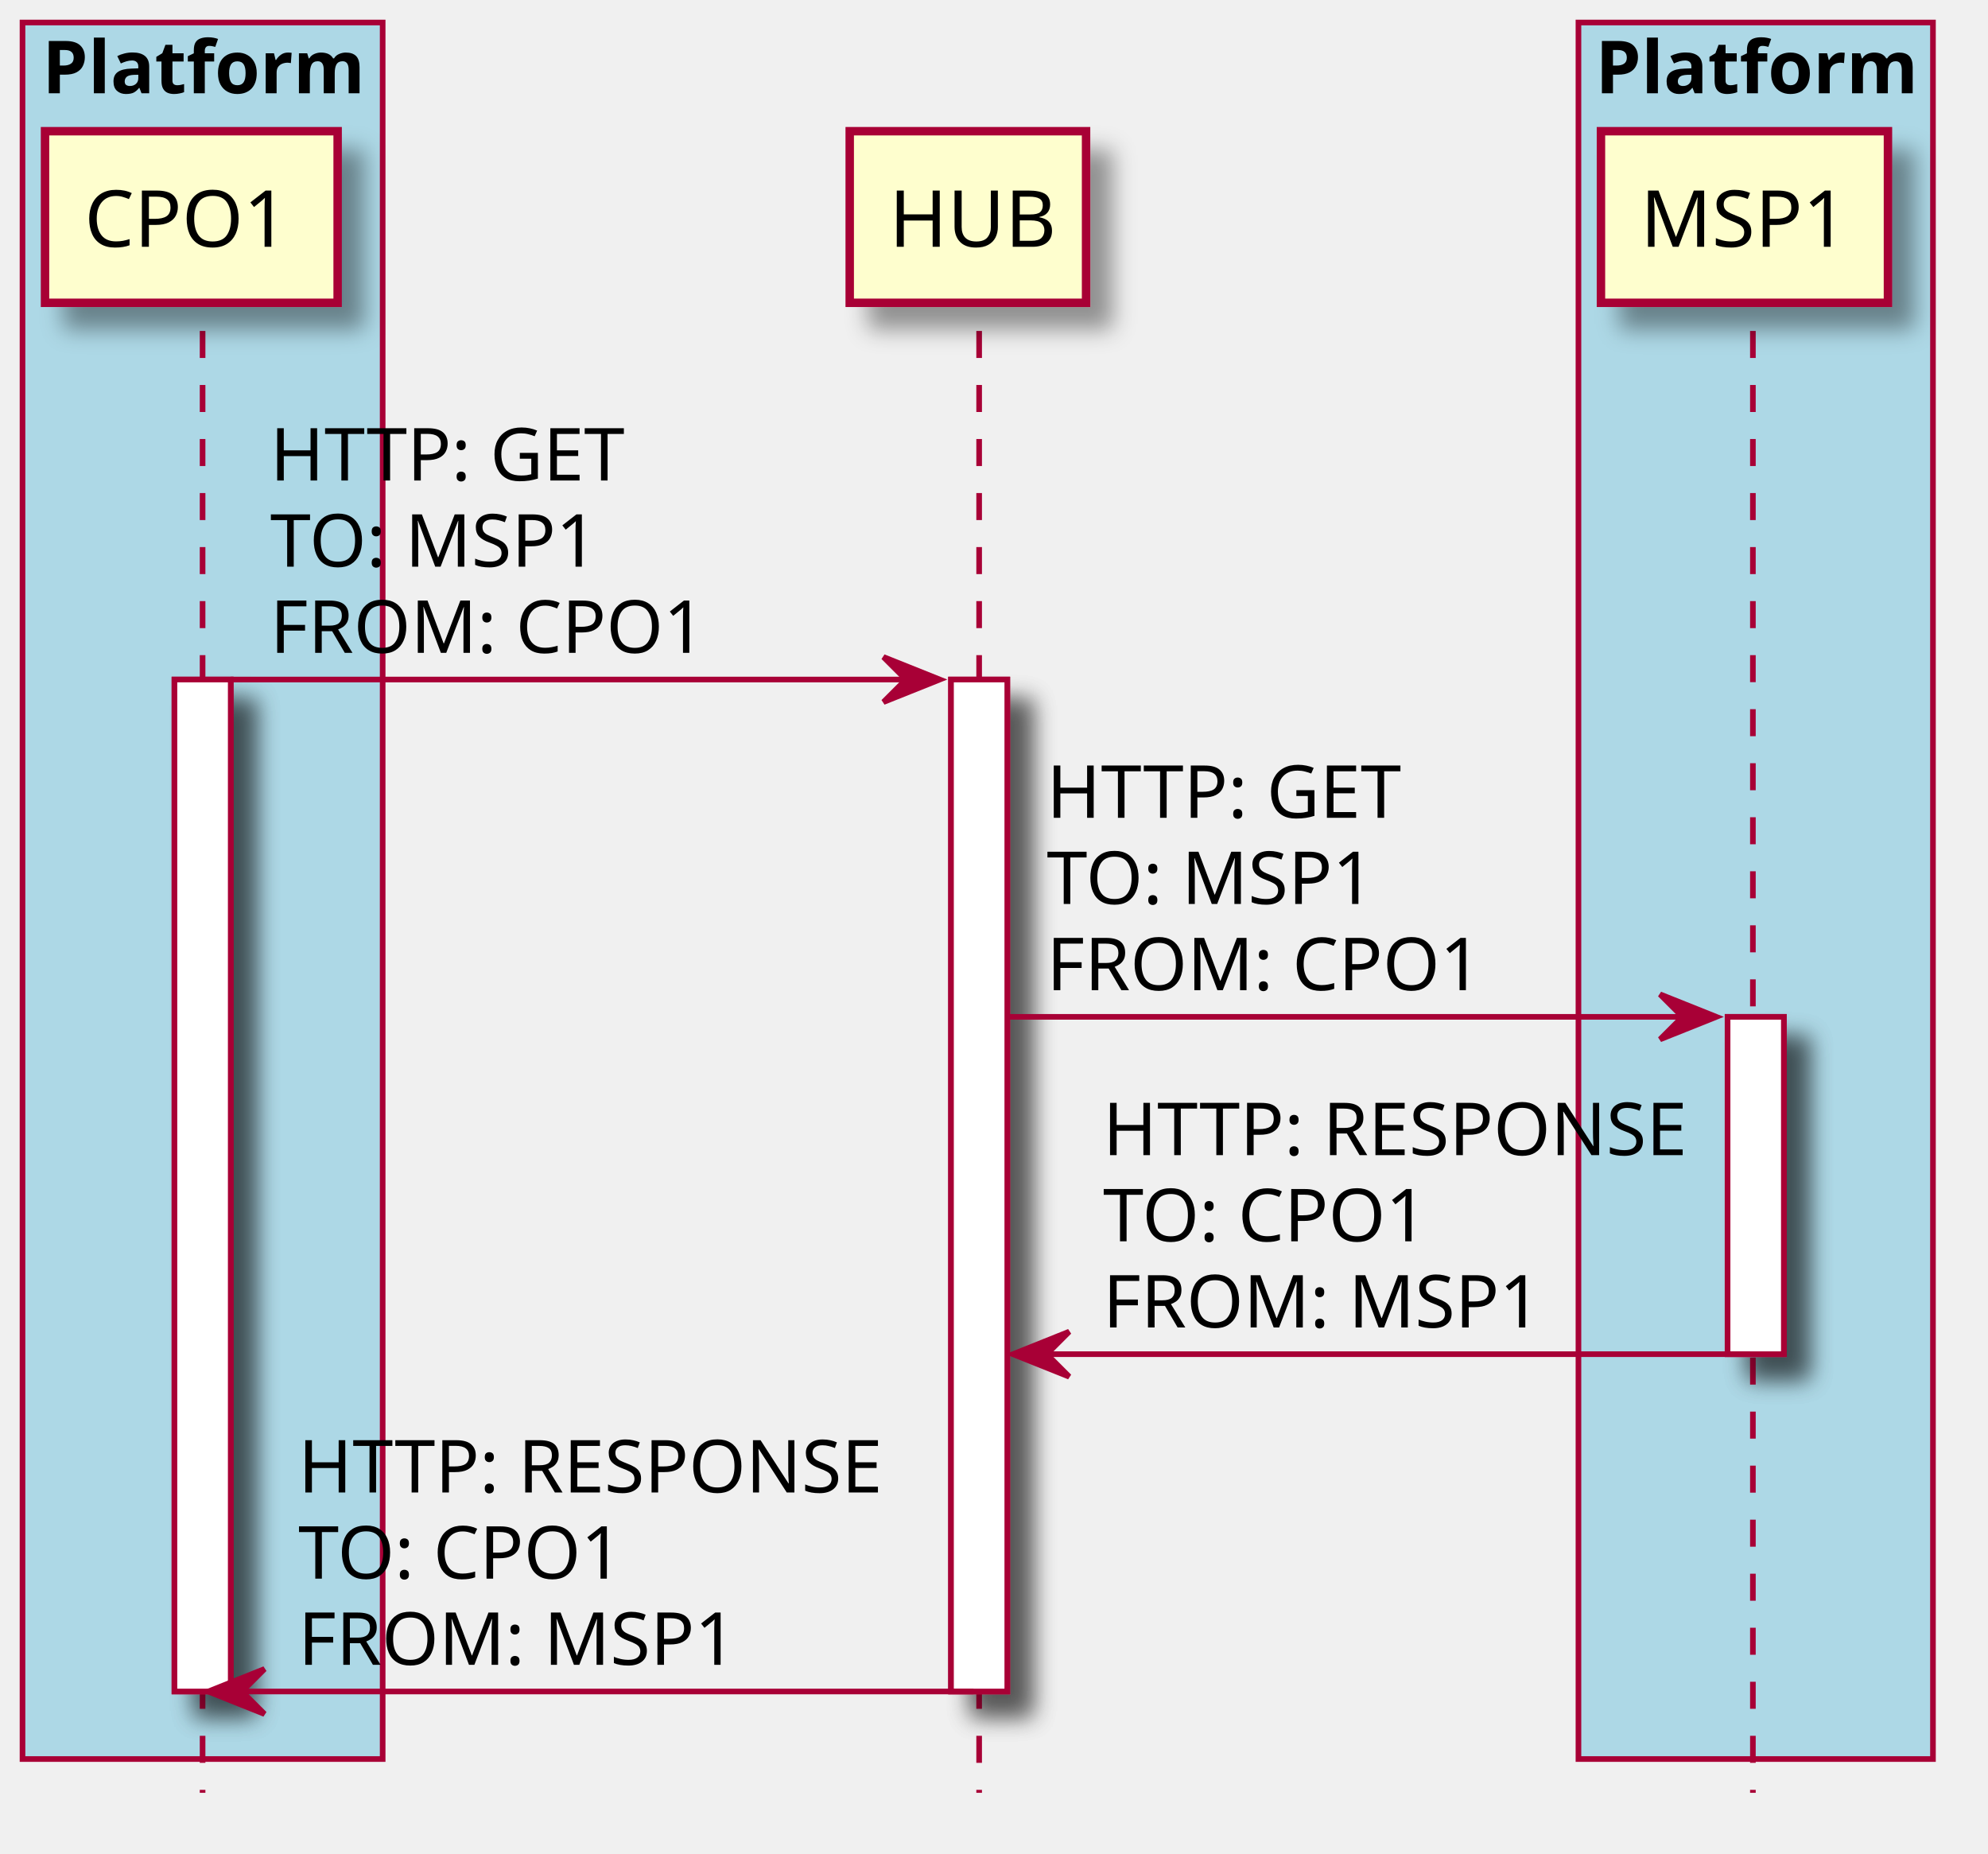
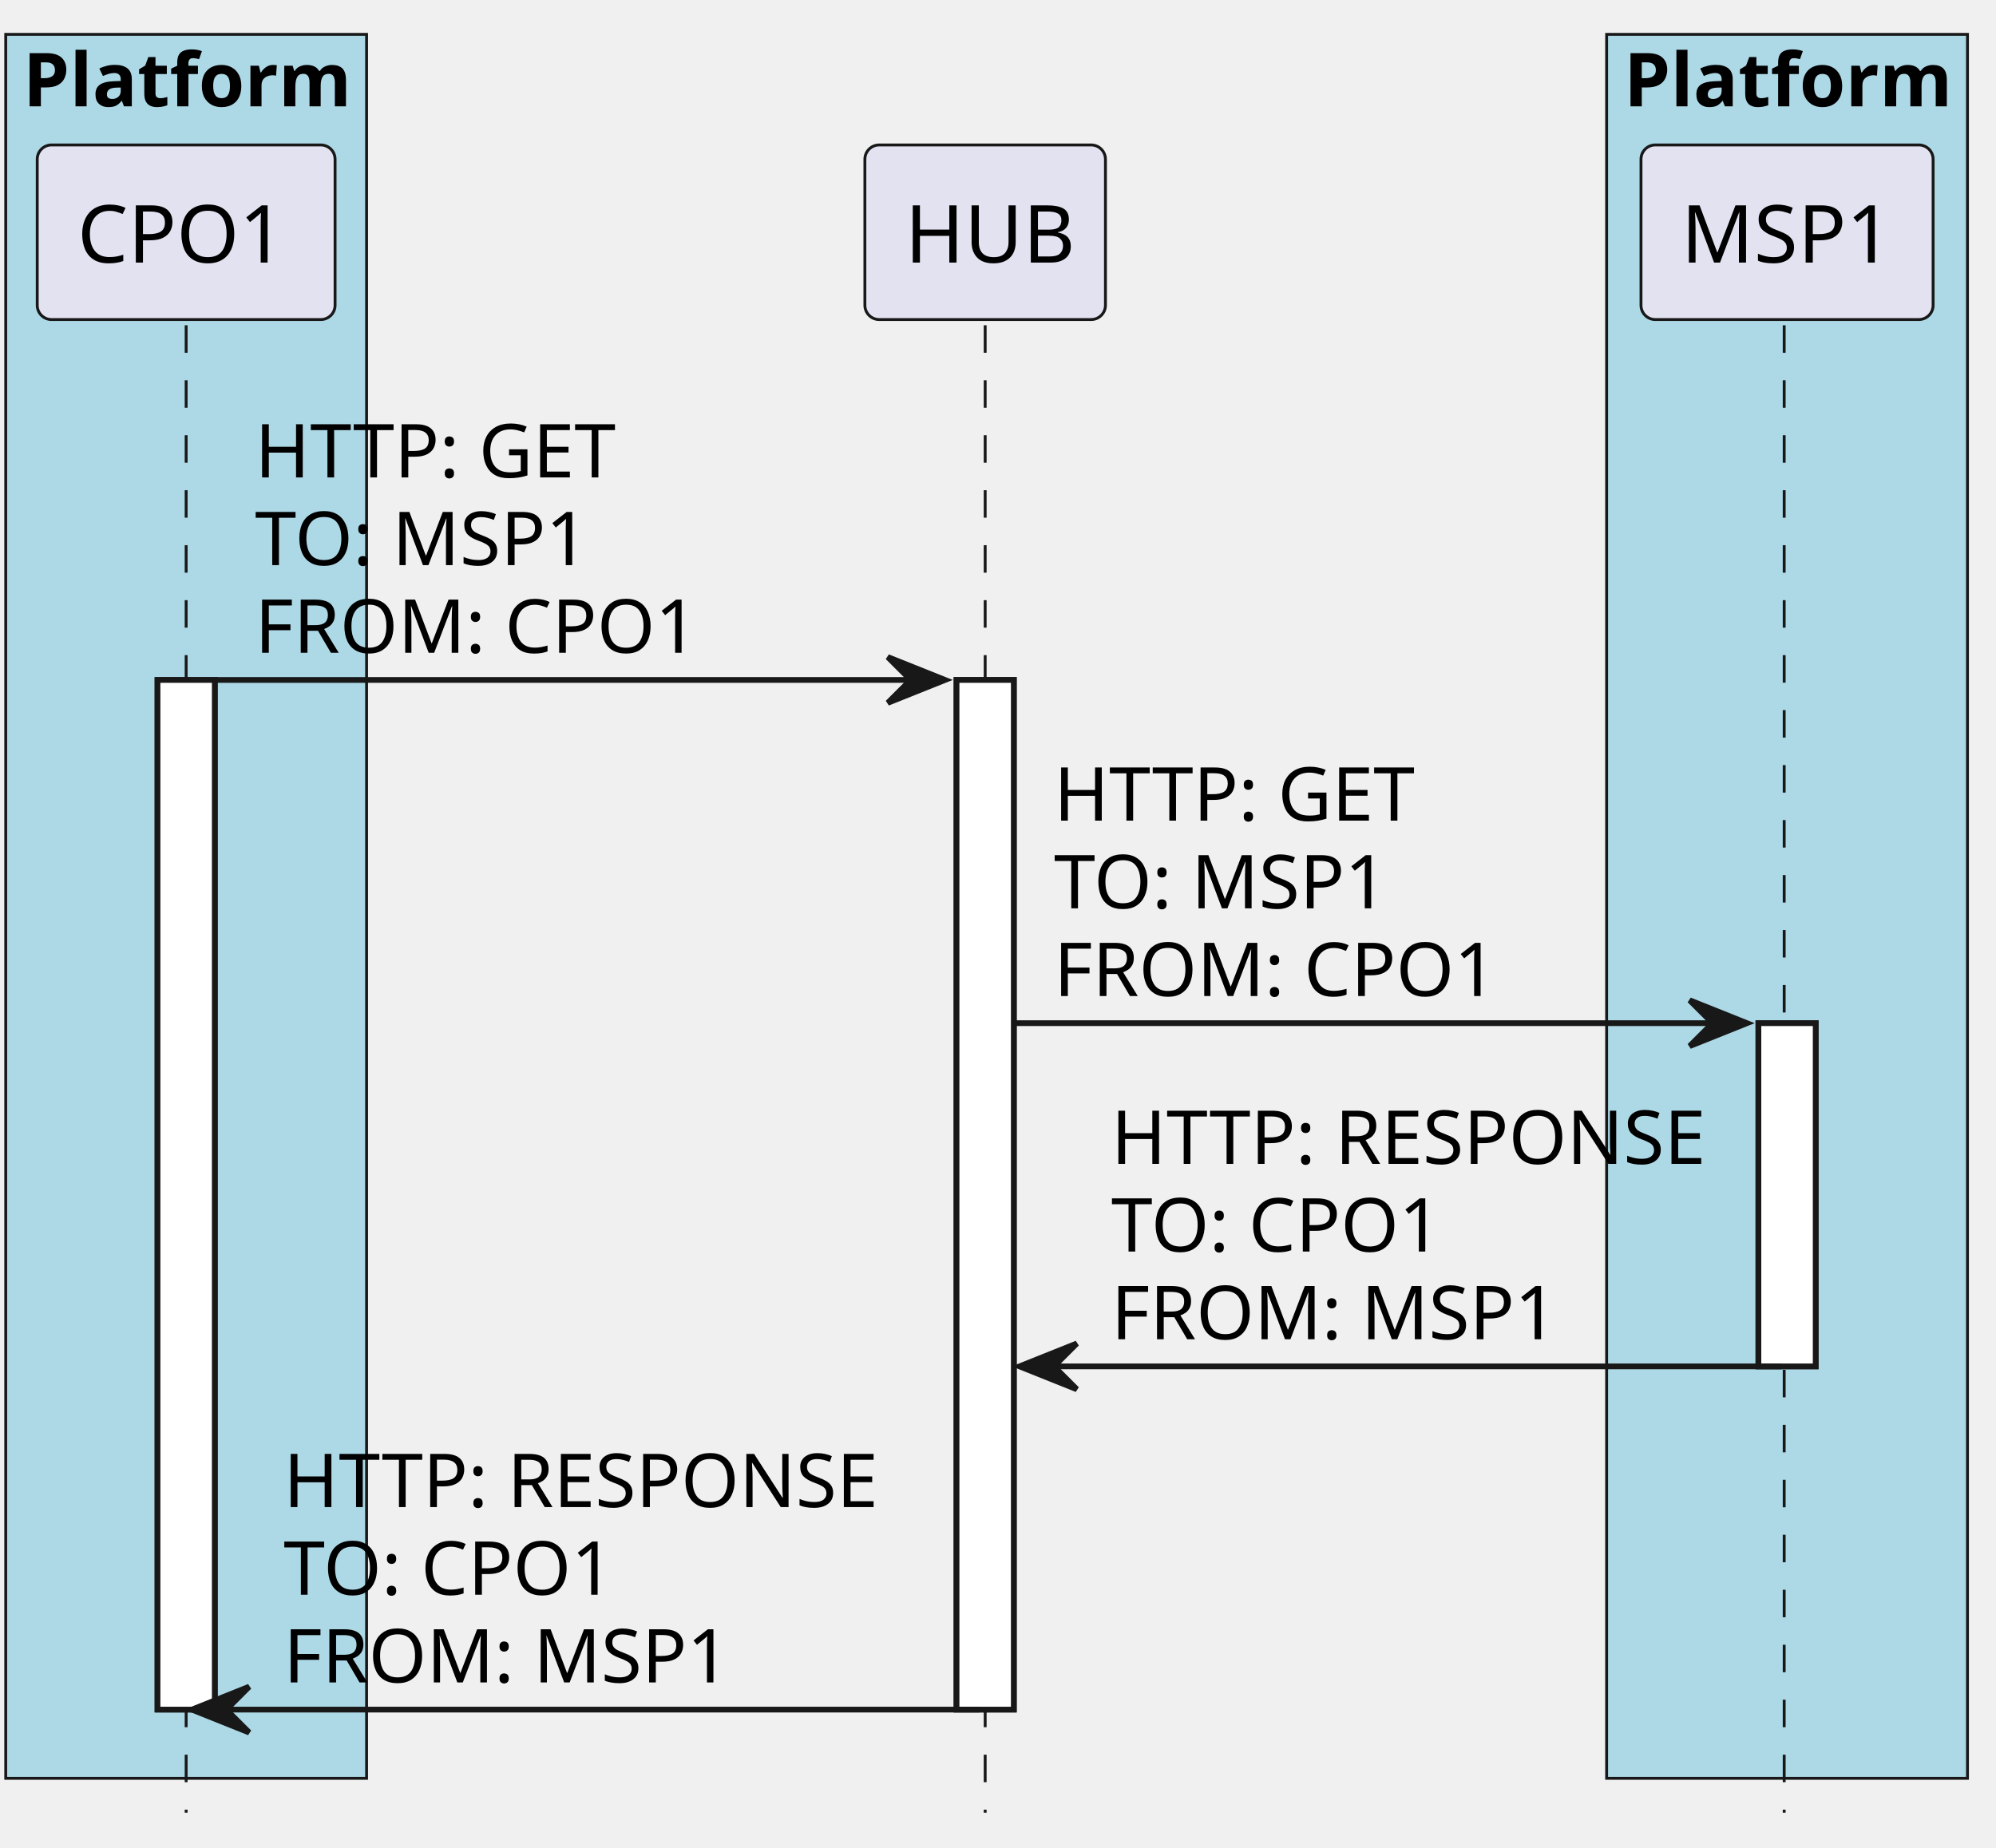
- <svg xmlns="http://www.w3.org/2000/svg" contentScriptType="application/ecmascript" contentStyleType="text/css" height="343.75px" preserveAspectRatio="none" style="width:368px;height:343px;" version="1.1" viewBox="0 0 368 343" width="368.75px" zoomAndPan="magnify">
-   <defs>
-     <filter height="300%" id="fulobz9pnyitg" width="300%" x="-1" y="-1">
-       <feGaussianBlur result="blurOut" stdDeviation="2.083" />
-       <feColorMatrix in="blurOut" result="blurOut2" type="matrix" values="0 0 0 0 0 0 0 0 0 0 0 0 0 0 0 0 0 0 .4 0" />
-       <feOffset dx="4.167" dy="4.167" in="blurOut2" result="blurOut3" />
-       <feBlend in="SourceGraphic" in2="blurOut3" mode="normal" />
-     </filter>
-   </defs>
+ <svg xmlns="http://www.w3.org/2000/svg" contentStyleType="text/css" height="336.458px" preserveAspectRatio="none" style="width:363px;height:336px;background:#FFFFFF;" version="1.1" viewBox="0 0 363 336" width="363.542px" zoomAndPan="magnify">
+   <defs />
  <g>
-     <rect fill="#ADD8E6" height="321.381" style="stroke: #A80036; stroke-width: 1.042;" width="66.667" x="4.167" y="4.167" />
-     <text fill="#000000" font-family="sans-serif" font-size="13.542" font-weight="bold" lengthAdjust="spacingAndGlyphs" textLength="59.375" x="7.812" y="17.259">Platform</text>
-     <rect fill="#ADD8E6" height="321.381" style="stroke: #A80036; stroke-width: 1.042;" width="65.625" x="292.188" y="4.167" />
-     <text fill="#000000" font-family="sans-serif" font-size="13.542" font-weight="bold" lengthAdjust="spacingAndGlyphs" textLength="59.375" x="295.312" y="17.259">Platform</text>
-     <rect fill="#FFFFFF" filter="url(#fulobz9pnyitg)" height="187.286" style="stroke: #A80036; stroke-width: 1.042;" width="10.417" x="32.292" y="125.761" />
-     <rect fill="#FFFFFF" filter="url(#fulobz9pnyitg)" height="187.286" style="stroke: #A80036; stroke-width: 1.042;" width="10.417" x="176.042" y="125.761" />
-     <rect fill="#FFFFFF" filter="url(#fulobz9pnyitg)" height="62.429" style="stroke: #A80036; stroke-width: 1.042;" width="10.417" x="319.792" y="188.19" />
-     <line style="stroke: #A80036; stroke-width: 1.042; stroke-dasharray: 5.0,5.0;" x1="37.5" x2="37.5" y1="61.249" y2="331.797" />
-     <line style="stroke: #A80036; stroke-width: 1.042; stroke-dasharray: 5.0,5.0;" x1="181.25" x2="181.25" y1="61.249" y2="331.797" />
-     <line style="stroke: #A80036; stroke-width: 1.042; stroke-dasharray: 5.0,5.0;" x1="324.479" x2="324.479" y1="61.249" y2="331.797" />
-     <rect fill="#FEFECE" filter="url(#fulobz9pnyitg)" height="31.759" style="stroke: #A80036; stroke-width: 1.562;" width="54.167" x="8.333" y="24.282" />
-     <text fill="#000000" font-family="sans-serif" font-size="14.583" lengthAdjust="spacingAndGlyphs" textLength="39.583" x="15.625" y="45.673">CPO1</text>
-     <rect fill="#FEFECE" filter="url(#fulobz9pnyitg)" height="31.759" style="stroke: #A80036; stroke-width: 1.562;" width="43.75" x="157.292" y="24.282" />
-     <text fill="#000000" font-family="sans-serif" font-size="14.583" lengthAdjust="spacingAndGlyphs" textLength="29.167" x="164.583" y="45.673">HUB</text>
-     <rect fill="#FEFECE" filter="url(#fulobz9pnyitg)" height="31.759" style="stroke: #A80036; stroke-width: 1.562;" width="53.125" x="296.354" y="24.282" />
-     <text fill="#000000" font-family="sans-serif" font-size="14.583" lengthAdjust="spacingAndGlyphs" textLength="38.542" x="303.646" y="45.673">MSP1</text>
-     <rect fill="#FFFFFF" filter="url(#fulobz9pnyitg)" height="187.286" style="stroke: #A80036; stroke-width: 1.042;" width="10.417" x="32.292" y="125.761" />
-     <rect fill="#FFFFFF" filter="url(#fulobz9pnyitg)" height="187.286" style="stroke: #A80036; stroke-width: 1.042;" width="10.417" x="176.042" y="125.761" />
-     <rect fill="#FFFFFF" filter="url(#fulobz9pnyitg)" height="62.429" style="stroke: #A80036; stroke-width: 1.042;" width="10.417" x="319.792" y="188.19" />
-     <polygon fill="#A80036" points="163.542,121.594,173.958,125.761,163.542,129.928,167.708,125.761" style="stroke: #A80036; stroke-width: 1.042;" />
-     <line style="stroke: #A80036; stroke-width: 1.042;" x1="42.708" x2="169.792" y1="125.761" y2="125.761" />
-     <text fill="#000000" font-family="sans-serif" font-size="13.542" lengthAdjust="spacingAndGlyphs" textLength="67.708" x="50" y="88.924">HTTP: GET</text>
-     <text fill="#000000" font-family="sans-serif" font-size="13.542" lengthAdjust="spacingAndGlyphs" textLength="61.458" x="50" y="104.873">TO: MSP1</text>
-     <text fill="#000000" font-family="sans-serif" font-size="13.542" lengthAdjust="spacingAndGlyphs" textLength="81.25" x="50" y="120.821">FROM: CPO1</text>
-     <polygon fill="#A80036" points="307.292,184.023,317.708,188.19,307.292,192.356,311.458,188.19" style="stroke: #A80036; stroke-width: 1.042;" />
-     <line style="stroke: #A80036; stroke-width: 1.042;" x1="186.458" x2="313.542" y1="188.19" y2="188.19" />
-     <text fill="#000000" font-family="sans-serif" font-size="13.542" lengthAdjust="spacingAndGlyphs" textLength="67.708" x="193.75" y="151.353">HTTP: GET</text>
-     <text fill="#000000" font-family="sans-serif" font-size="13.542" lengthAdjust="spacingAndGlyphs" textLength="61.458" x="193.75" y="167.301">TO: MSP1</text>
-     <text fill="#000000" font-family="sans-serif" font-size="13.542" lengthAdjust="spacingAndGlyphs" textLength="81.25" x="193.75" y="183.25">FROM: CPO1</text>
-     <polygon fill="#A80036" points="197.917,246.452,187.5,250.619,197.917,254.785,193.75,250.619" style="stroke: #A80036; stroke-width: 1.042;" />
-     <line style="stroke: #A80036; stroke-width: 1.042;" x1="191.667" x2="323.958" y1="250.619" y2="250.619" />
-     <text fill="#000000" font-family="sans-serif" font-size="13.542" lengthAdjust="spacingAndGlyphs" textLength="108.333" x="204.167" y="213.782">HTTP: RESPONSE</text>
-     <text fill="#000000" font-family="sans-serif" font-size="13.542" lengthAdjust="spacingAndGlyphs" textLength="62.5" x="204.167" y="229.73">TO: CPO1</text>
-     <text fill="#000000" font-family="sans-serif" font-size="13.542" lengthAdjust="spacingAndGlyphs" textLength="80.208" x="204.167" y="245.679">FROM: MSP1</text>
-     <polygon fill="#A80036" points="48.958,308.881,38.542,313.047,48.958,317.214,44.792,313.047" style="stroke: #A80036; stroke-width: 1.042;" />
-     <line style="stroke: #A80036; stroke-width: 1.042;" x1="42.708" x2="180.208" y1="313.047" y2="313.047" />
-     <text fill="#000000" font-family="sans-serif" font-size="13.542" lengthAdjust="spacingAndGlyphs" textLength="108.333" x="55.208" y="276.211">HTTP: RESPONSE</text>
-     <text fill="#000000" font-family="sans-serif" font-size="13.542" lengthAdjust="spacingAndGlyphs" textLength="62.5" x="55.208" y="292.159">TO: CPO1</text>
-     <text fill="#000000" font-family="sans-serif" font-size="13.542" lengthAdjust="spacingAndGlyphs" textLength="80.208" x="55.208" y="308.108">FROM: MSP1</text>
+     <rect fill="#ADD8E6" height="317.214" style="stroke:#181818;stroke-width:0.521;" width="65.625" x="1.042" y="6.25" />
+     <text fill="#000000" font-family="sans-serif" font-size="13.542" font-weight="bold" lengthAdjust="spacing" textLength="59.375" x="4.167" y="19.342">Platform</text>
+     <rect fill="#ADD8E6" height="317.214" style="stroke:#181818;stroke-width:0.521;" width="65.625" x="292.188" y="6.25" />
+     <text fill="#000000" font-family="sans-serif" font-size="13.542" font-weight="bold" lengthAdjust="spacing" textLength="59.375" x="295.312" y="19.342">Platform</text>
+     <rect fill="#FFFFFF" height="187.286" style="stroke:#181818;stroke-width:1.042;" width="10.417" x="28.646" y="123.678" />
+     <rect fill="#FFFFFF" height="187.286" style="stroke:#181818;stroke-width:1.042;" width="10.417" x="173.958" y="123.678" />
+     <rect fill="#FFFFFF" height="62.429" style="stroke:#181818;stroke-width:1.042;" width="10.417" x="319.792" y="186.106" />
+     <line style="stroke:#181818;stroke-width:0.521;stroke-dasharray:5.0,5.0;" x1="33.854" x2="33.854" y1="59.165" y2="329.714" />
+     <line style="stroke:#181818;stroke-width:0.521;stroke-dasharray:5.0,5.0;" x1="179.167" x2="179.167" y1="59.165" y2="329.714" />
+     <line style="stroke:#181818;stroke-width:0.521;stroke-dasharray:5.0,5.0;" x1="324.479" x2="324.479" y1="59.165" y2="329.714" />
+     <rect fill="#E2E2F0" height="31.759" rx="2.604" ry="2.604" style="stroke:#181818;stroke-width:0.521;" width="54.167" x="6.771" y="26.365" />
+     <text fill="#000000" font-family="sans-serif" font-size="14.583" lengthAdjust="spacing" textLength="39.583" x="14.062" y="47.756">CPO1</text>
+     <rect fill="#E2E2F0" height="31.759" rx="2.604" ry="2.604" style="stroke:#181818;stroke-width:0.521;" width="43.75" x="157.292" y="26.365" />
+     <text fill="#000000" font-family="sans-serif" font-size="14.583" lengthAdjust="spacing" textLength="29.167" x="164.583" y="47.756">HUB</text>
+     <rect fill="#E2E2F0" height="31.759" rx="2.604" ry="2.604" style="stroke:#181818;stroke-width:0.521;" width="53.125" x="298.438" y="26.365" />
+     <text fill="#000000" font-family="sans-serif" font-size="14.583" lengthAdjust="spacing" textLength="38.542" x="305.729" y="47.756">MSP1</text>
+     <rect fill="#FFFFFF" height="187.286" style="stroke:#181818;stroke-width:1.042;" width="10.417" x="28.646" y="123.678" />
+     <rect fill="#FFFFFF" height="187.286" style="stroke:#181818;stroke-width:1.042;" width="10.417" x="173.958" y="123.678" />
+     <rect fill="#FFFFFF" height="62.429" style="stroke:#181818;stroke-width:1.042;" width="10.417" x="319.792" y="186.106" />
+     <polygon fill="#181818" points="161.458,119.511,171.875,123.678,161.458,127.844,165.625,123.678" style="stroke:#181818;stroke-width:1.042;" />
+     <line style="stroke:#181818;stroke-width:1.042;" x1="39.062" x2="167.708" y1="123.678" y2="123.678" />
+     <text fill="#000000" font-family="sans-serif" font-size="13.542" lengthAdjust="spacing" textLength="67.708" x="46.354" y="86.841">HTTP: GET</text>
+     <text fill="#000000" font-family="sans-serif" font-size="13.542" lengthAdjust="spacing" textLength="61.458" x="46.354" y="102.789">TO: MSP1</text>
+     <text fill="#000000" font-family="sans-serif" font-size="13.542" lengthAdjust="spacing" textLength="81.25" x="46.354" y="118.738">FROM: CPO1</text>
+     <polygon fill="#181818" points="307.292,181.94,317.708,186.106,307.292,190.273,311.458,186.106" style="stroke:#181818;stroke-width:1.042;" />
+     <line style="stroke:#181818;stroke-width:1.042;" x1="184.375" x2="313.542" y1="186.106" y2="186.106" />
+     <text fill="#000000" font-family="sans-serif" font-size="13.542" lengthAdjust="spacing" textLength="67.708" x="191.667" y="149.27">HTTP: GET</text>
+     <text fill="#000000" font-family="sans-serif" font-size="13.542" lengthAdjust="spacing" textLength="61.458" x="191.667" y="165.218">TO: MSP1</text>
+     <text fill="#000000" font-family="sans-serif" font-size="13.542" lengthAdjust="spacing" textLength="81.25" x="191.667" y="181.167">FROM: CPO1</text>
+     <polygon fill="#181818" points="195.833,244.369,185.417,248.535,195.833,252.702,191.667,248.535" style="stroke:#181818;stroke-width:1.042;" />
+     <line style="stroke:#181818;stroke-width:1.042;" x1="189.583" x2="323.958" y1="248.535" y2="248.535" />
+     <text fill="#000000" font-family="sans-serif" font-size="13.542" lengthAdjust="spacing" textLength="108.333" x="202.083" y="211.698">HTTP: RESPONSE</text>
+     <text fill="#000000" font-family="sans-serif" font-size="13.542" lengthAdjust="spacing" textLength="62.5" x="202.083" y="227.647">TO: CPO1</text>
+     <text fill="#000000" font-family="sans-serif" font-size="13.542" lengthAdjust="spacing" textLength="80.208" x="202.083" y="243.595">FROM: MSP1</text>
+     <polygon fill="#181818" points="45.312,306.797,34.896,310.964,45.312,315.131,41.146,310.964" style="stroke:#181818;stroke-width:1.042;" />
+     <line style="stroke:#181818;stroke-width:1.042;" x1="39.062" x2="178.125" y1="310.964" y2="310.964" />
+     <text fill="#000000" font-family="sans-serif" font-size="13.542" lengthAdjust="spacing" textLength="108.333" x="51.562" y="274.127">HTTP: RESPONSE</text>
+     <text fill="#000000" font-family="sans-serif" font-size="13.542" lengthAdjust="spacing" textLength="62.5" x="51.562" y="290.076">TO: CPO1</text>
+     <text fill="#000000" font-family="sans-serif" font-size="13.542" lengthAdjust="spacing" textLength="80.208" x="51.562" y="306.024">FROM: MSP1</text>
  </g>
</svg>
